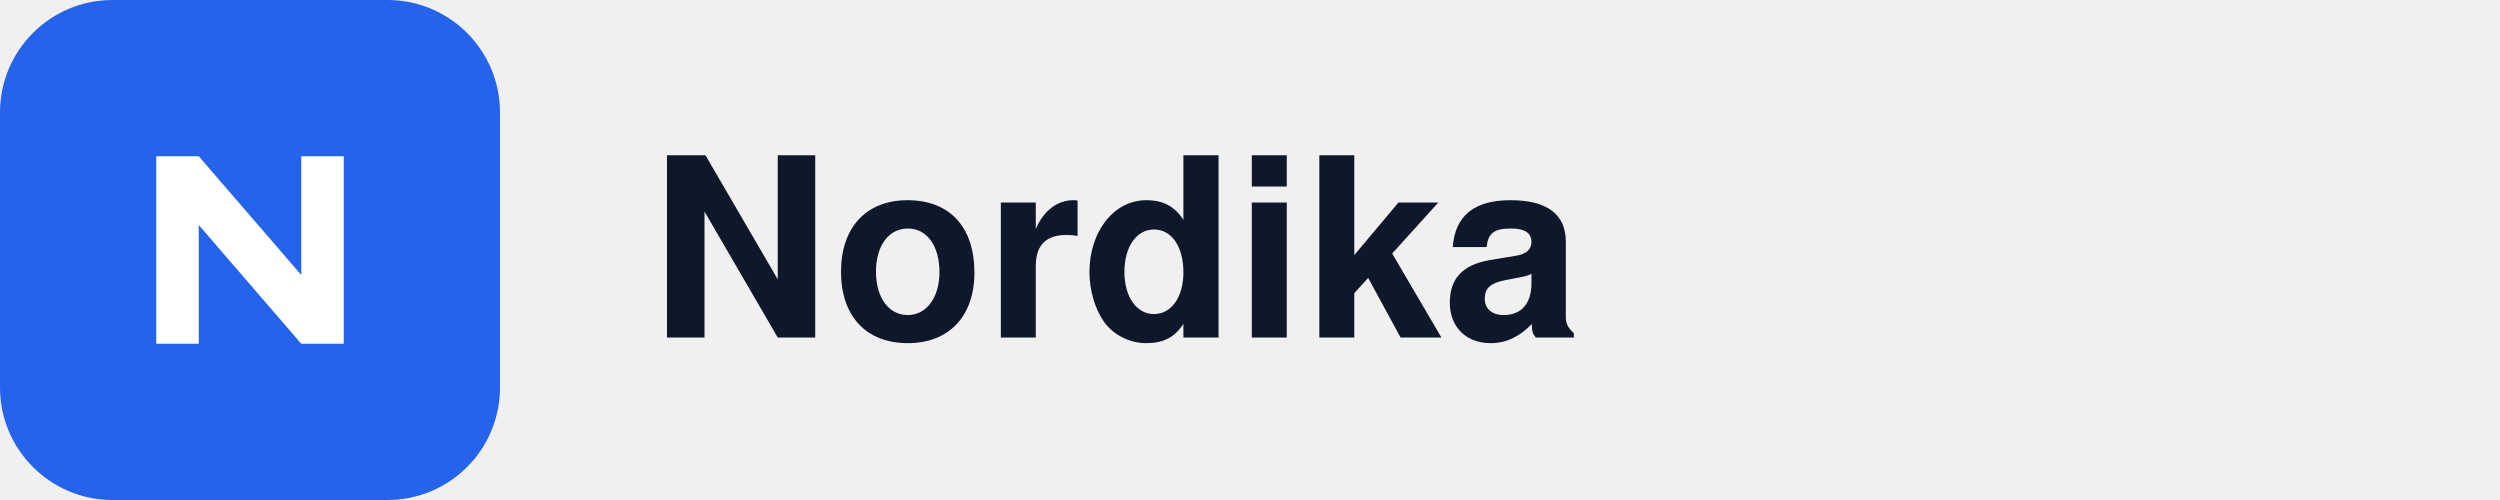
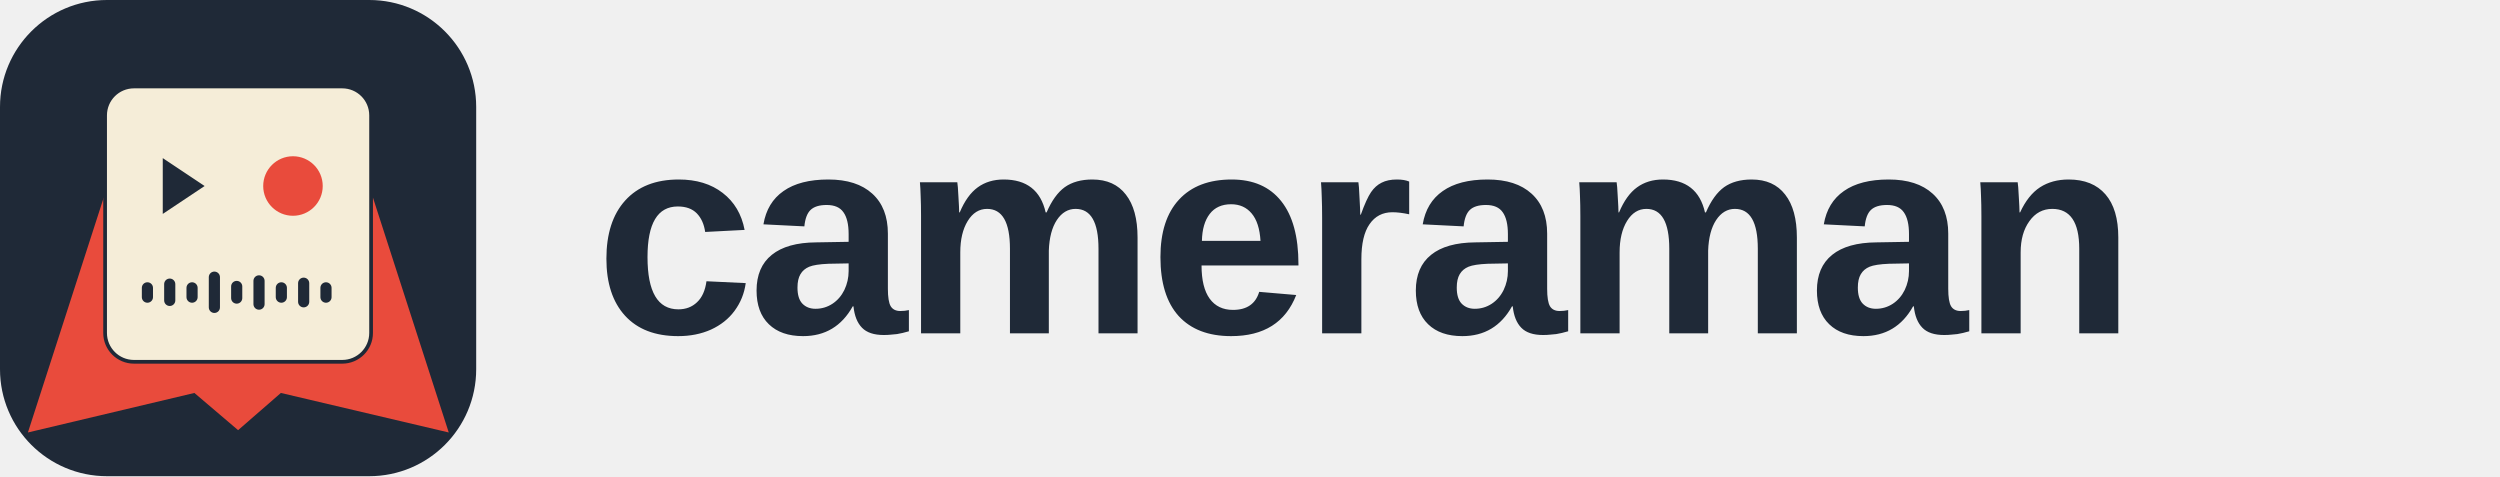
- <svg xmlns="http://www.w3.org/2000/svg" viewBox="0 0 200 40" width="200" height="40" role="img" aria-label="Nordika">
-   <rect width="40" height="40" rx="9" fill="#2563eb" />
-   <path d="M12.5 27.5v-15h3.4l8.2 9.5v-9.5h3.4v15h-3.4l-8.2-9.5v9.5h-3.4Z" fill="#fff" />
-   <text x="52" y="27" font-family="Helvetica,Arial,sans-serif" font-size="20" font-weight="700" fill="#0f172a">Nordika</text>
+ <svg xmlns="http://www.w3.org/2000/svg" viewBox="0 0 210 40" width="210" height="40" role="img" aria-label="Cameraman">
+   <g transform="scale(0.0390625)">
+     <rect width="1024" height="1024" rx="230" fill="#1f2937" />
+     <path d="M223 425 60 930l358-85 94 80 92-80 361 85-163-505Z" fill="#e94b3c" />
+     <rect x="226" y="186" width="572" height="592" rx="62" fill="#f5edd8" stroke="#1f2937" stroke-width="8" />
+     <path d="M350 340 440 400 350 460Z" fill="#1f2937" />
+     <circle cx="630" cy="400" r="64" fill="#e94b3c" />
+     <g fill="#1f2937">
+       <rect x="305" y="607" width="24" height="44" rx="12" />
+       <rect x="353" y="599" width="24" height="59" rx="12" />
+       <rect x="401" y="607" width="24" height="44" rx="12" />
+       <rect x="449" y="584" width="24" height="89" rx="12" />
+       <rect x="497" y="604" width="24" height="49" rx="12" />
+       <rect x="545" y="592" width="24" height="74" rx="12" />
+       <rect x="593" y="607" width="24" height="44" rx="12" />
+       <rect x="641" y="597" width="24" height="64" rx="12" />
+       <rect x="689" y="607" width="24" height="44" rx="12" />
+     </g>
+   </g>
+   <text x="50" y="28" font-family="ui-rounded,'SF Pro Rounded',-apple-system,'Helvetica Neue',Arial,sans-serif" font-size="24" font-weight="800" letter-spacing="-0.5" fill="#1f2937">cameraman</text>
</svg>
